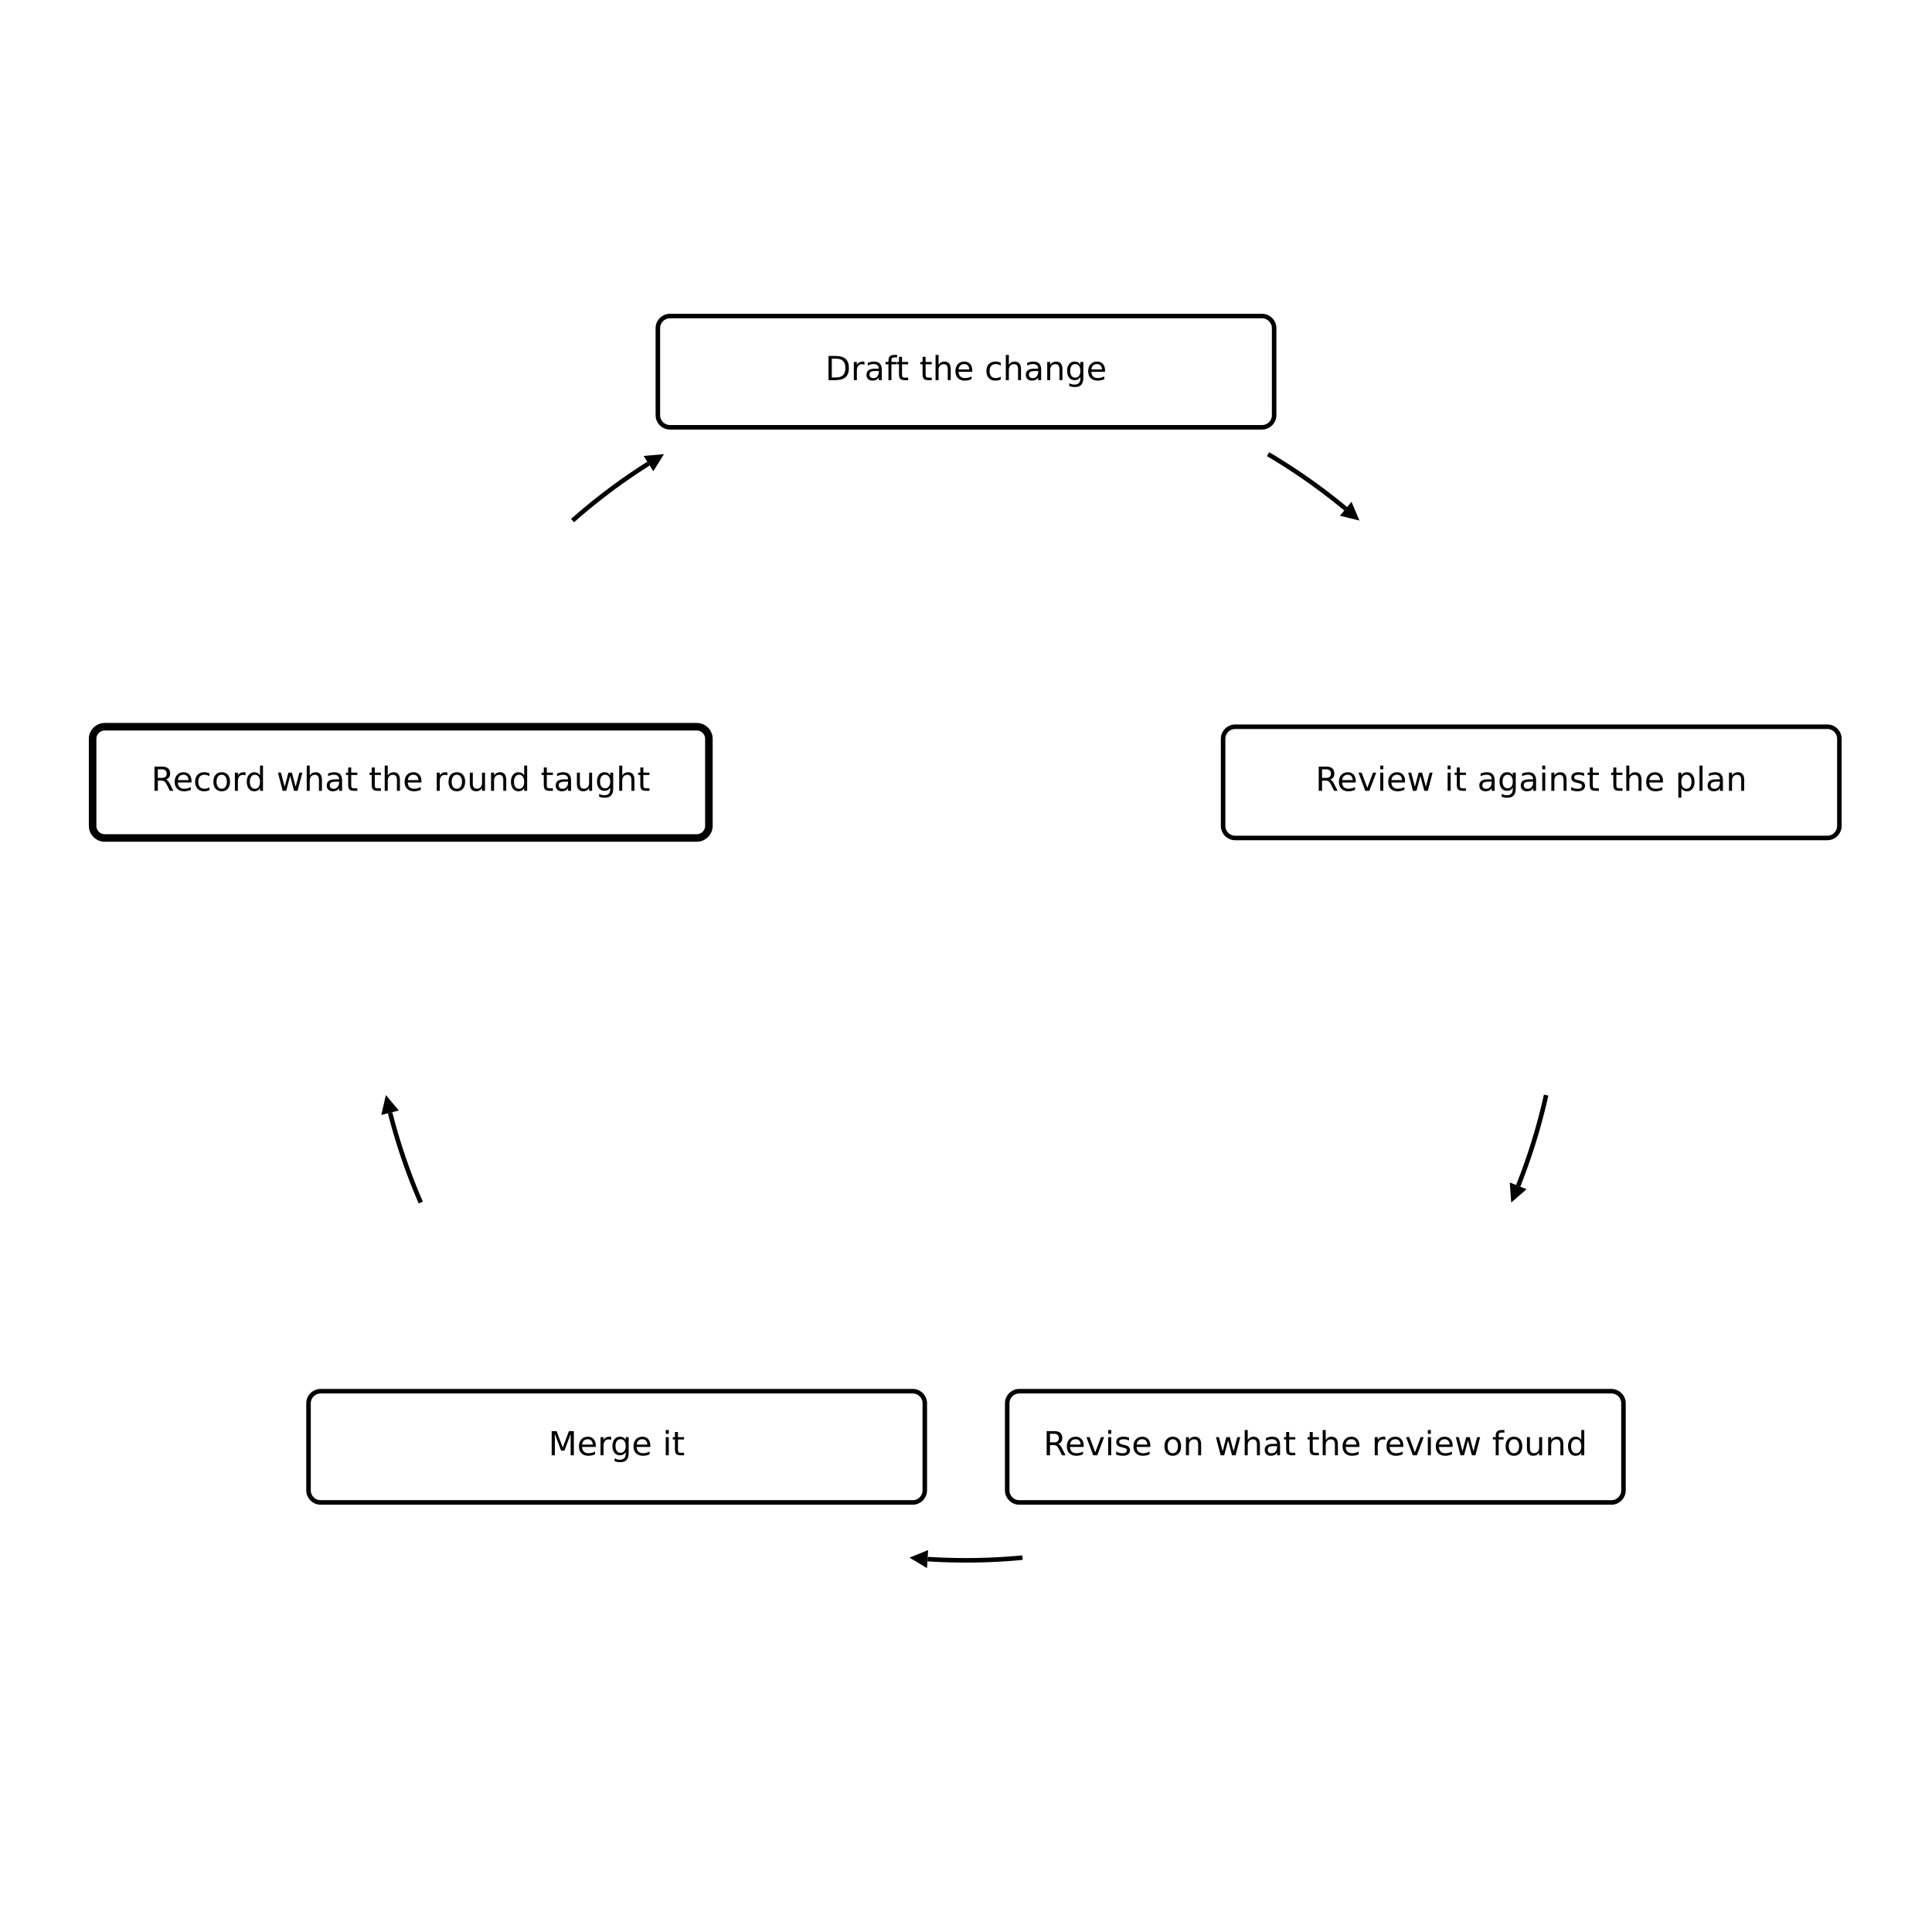
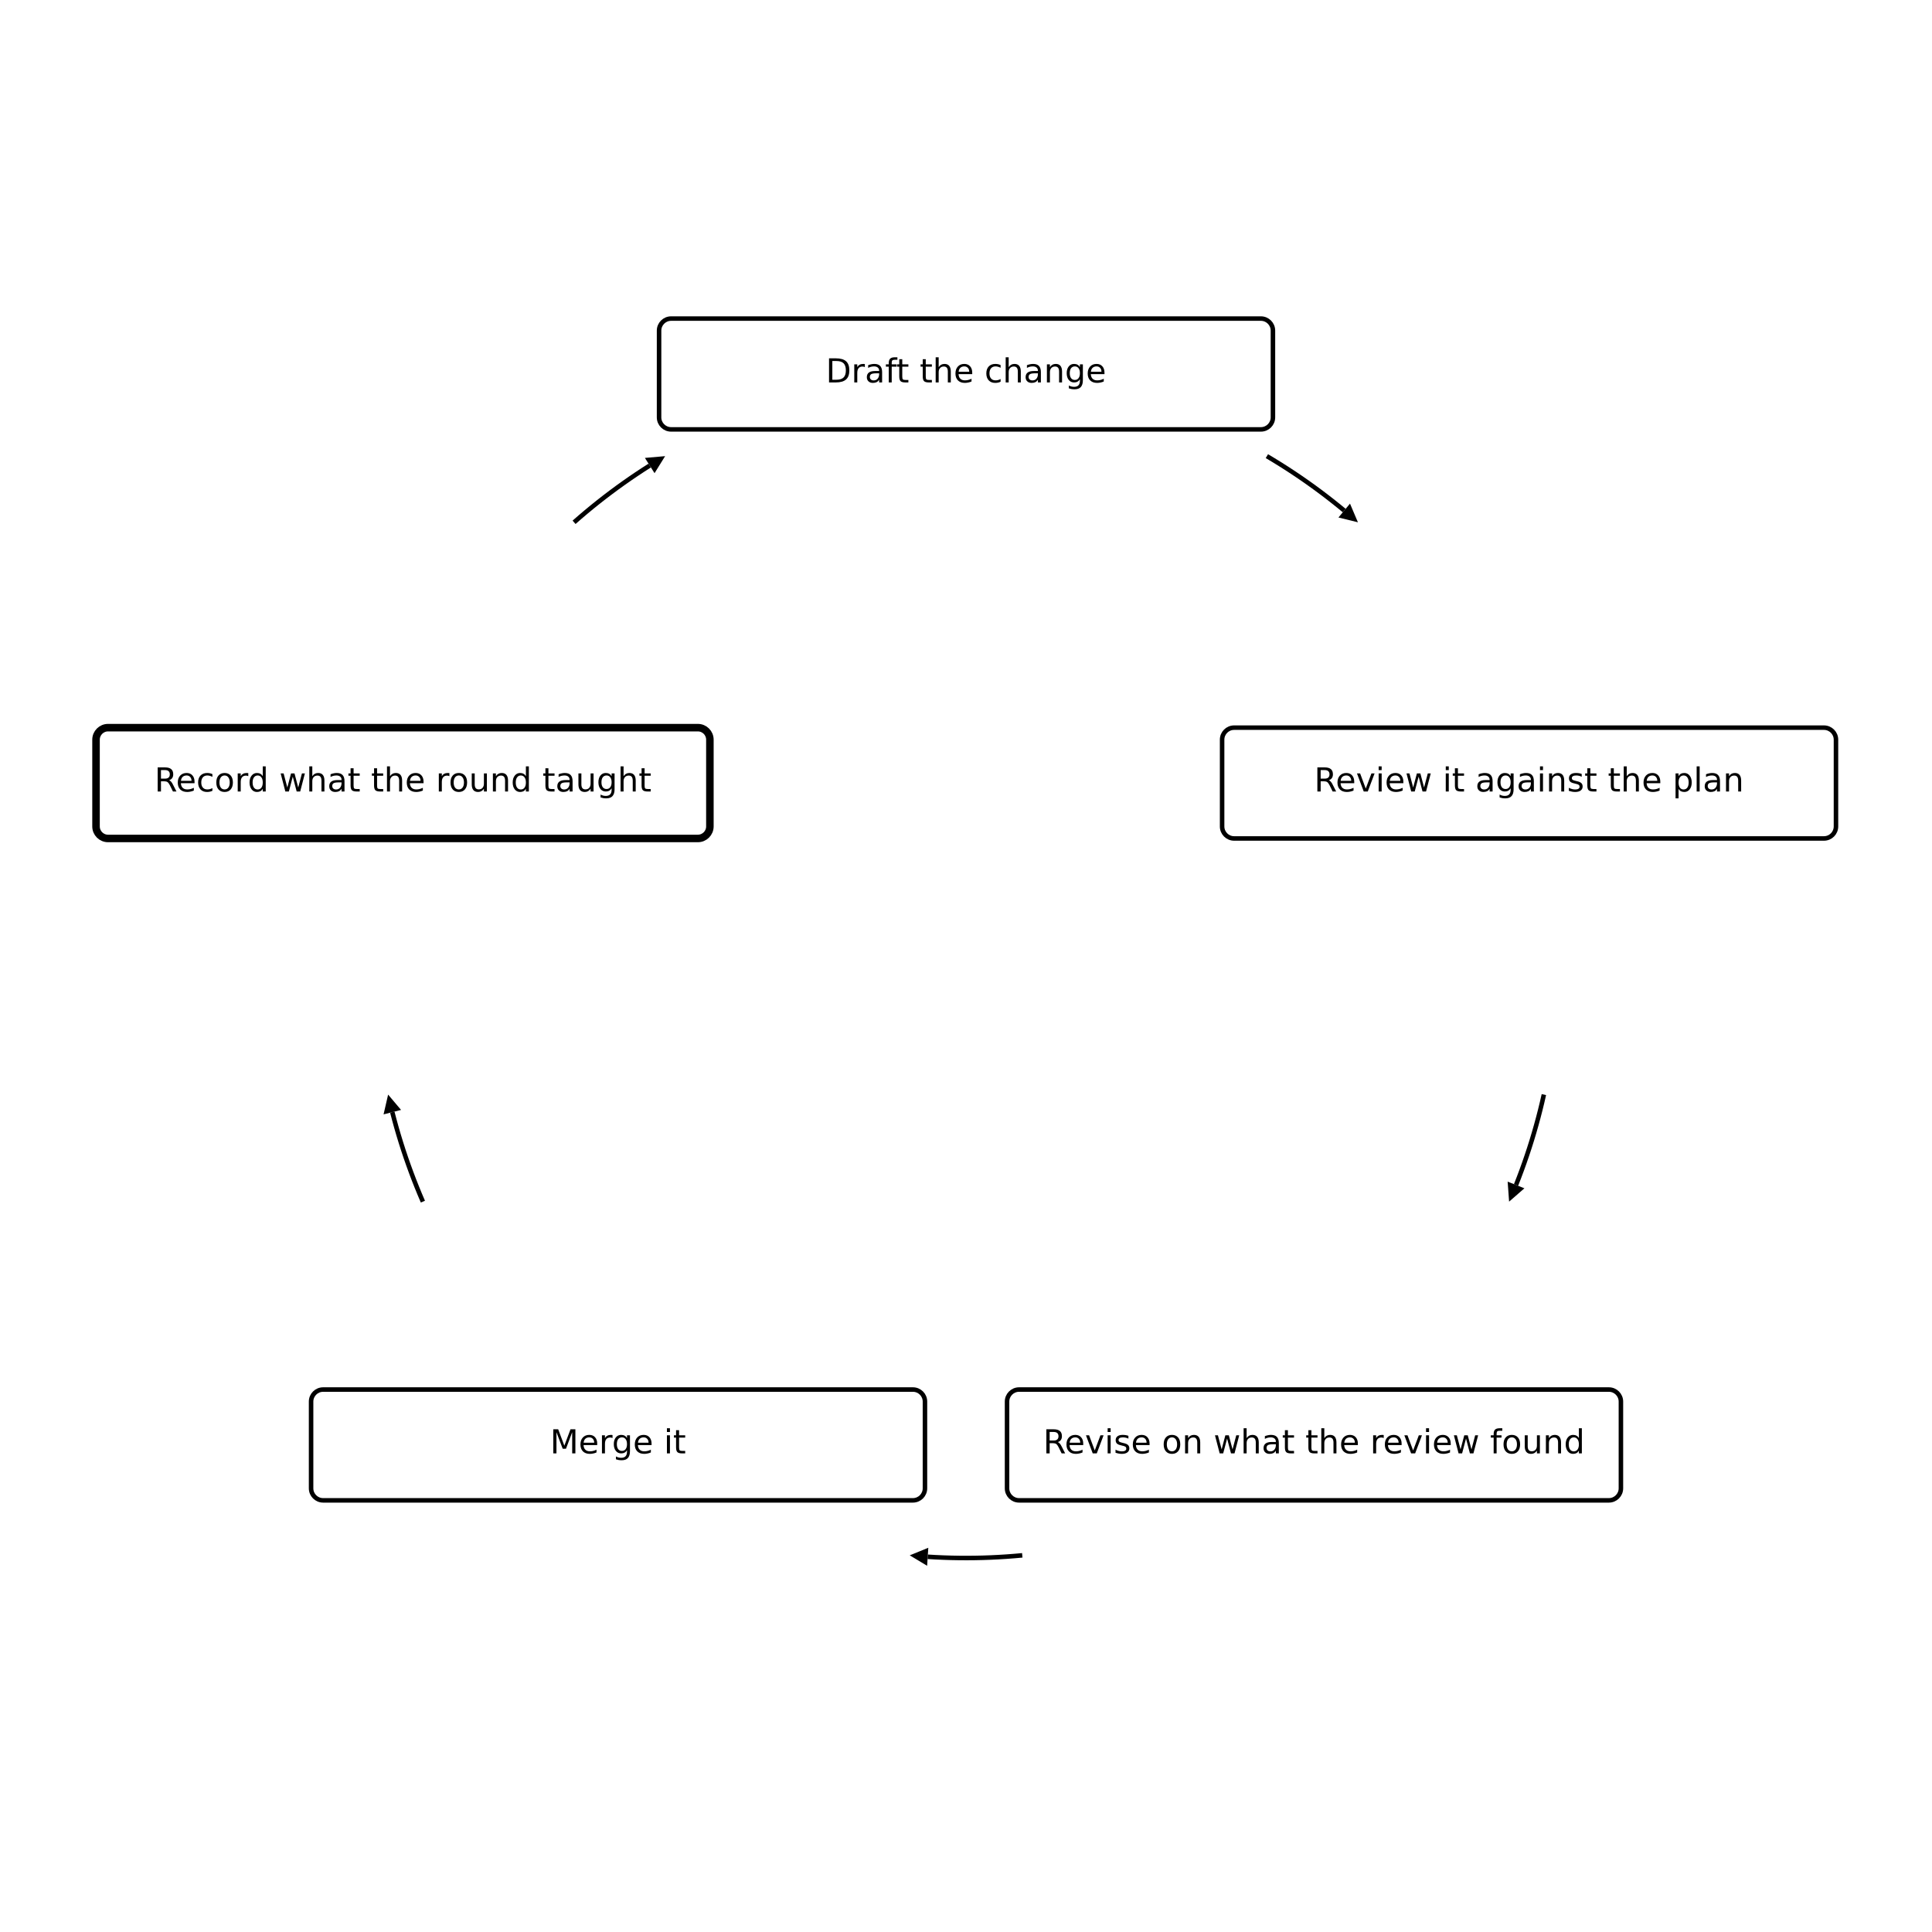
- <svg xmlns="http://www.w3.org/2000/svg" viewBox="0 0 640 640" role="img" aria-labelledby="ds4f697a25fe-title ds4f697a25fe-desc">
+ <svg xmlns="http://www.w3.org/2000/svg" viewBox="-1.25 -1.25 642.5 642.5" role="img" aria-labelledby="ds4f697a25fe-title ds4f697a25fe-desc">
  <path d="M 420.06 150.443 L 422.31 151.791 L 424.542 153.17 L 426.756 154.577 L 428.951 156.015 L 431.127 157.481 L 433.282 158.976 L 435.418 160.5 L 437.533 162.052 L 439.628 163.633 L 441.701 165.241 L 443.752 166.876 L 445.782 168.539" fill="none" stroke="currentColor" stroke-width="1.5" />
  <polygon points="450.338,172.442 447.698,166.231 443.865,170.847" fill="currentColor" stroke="none" />
  <path d="M 512.178 362.766 L 511.592 365.323 L 510.971 367.872 L 510.316 370.413 L 509.627 372.944 L 508.905 375.467 L 508.149 377.979 L 507.359 380.481 L 506.537 382.972 L 505.681 385.452 L 504.793 387.921 L 503.871 390.377 L 502.917 392.821" fill="none" stroke="currentColor" stroke-width="1.5" />
  <polygon points="500.613,398.361 505.704,393.931 500.13,391.712" fill="currentColor" stroke="none" />
  <path d="M 338.713 515.988 L 336.1 516.22 L 333.484 516.417 L 330.865 516.579 L 328.245 516.707 L 325.623 516.799 L 323 516.857 L 320.376 516.879 L 317.753 516.867 L 315.13 516.819 L 312.507 516.737 L 309.886 516.62 L 307.267 516.467" fill="none" stroke="currentColor" stroke-width="1.5" />
  <polygon points="301.287,515.988 307.073,519.461 307.461,513.474" fill="currentColor" stroke="none" />
  <path d="M 139.387 398.361 L 138.359 395.947 L 137.363 393.52 L 136.399 391.08 L 135.469 388.627 L 134.57 386.162 L 133.705 383.685 L 132.873 381.197 L 132.074 378.698 L 131.309 376.189 L 130.577 373.669 L 129.878 371.14 L 129.214 368.602" fill="none" stroke="currentColor" stroke-width="1.5" />
  <polygon points="127.822,362.766 126.307,369.343 132.121,367.862" fill="currentColor" stroke="none" />
  <path d="M 189.662 172.442 L 191.64 170.718 L 193.64 169.021 L 195.663 167.35 L 197.709 165.707 L 199.775 164.091 L 201.864 162.503 L 203.973 160.943 L 206.103 159.411 L 208.253 157.907 L 210.423 156.433 L 212.612 154.987 L 214.82 153.571" fill="none" stroke="currentColor" stroke-width="1.5" />
  <polygon points="219.94,150.443 213.218,151.035 216.423,156.107" fill="currentColor" stroke="none" />
  <rect x="217.927" y="104.696" width="204.146" height="36.85" rx="4" fill="none" stroke="currentColor" stroke-width="1.5" />
  <text x="273.374" y="125.929" font-family="'DejaVu Sans', sans-serif" font-size="11" fill="currentColor">Draft the change</text>
  <rect x="405.17" y="240.736" width="204.146" height="36.85" rx="4" fill="none" stroke="currentColor" stroke-width="1.5" />
  <text x="435.773" y="261.969" font-family="'DejaVu Sans', sans-serif" font-size="11" fill="currentColor">Review it against the plan</text>
  <rect x="333.65" y="460.854" width="204.146" height="36.85" rx="4" fill="none" stroke="currentColor" stroke-width="1.5" />
  <text x="345.65" y="482.087" font-family="'DejaVu Sans', sans-serif" font-size="11" fill="currentColor">Revise on what the review found</text>
  <rect x="102.204" y="460.854" width="204.146" height="36.85" rx="4" fill="none" stroke="currentColor" stroke-width="1.5" />
  <text x="181.676" y="482.087" font-family="'DejaVu Sans', sans-serif" font-size="11" fill="currentColor">Merge it</text>
  <rect x="30.683" y="240.736" width="204.146" height="36.85" rx="4" fill="none" stroke="currentColor" stroke-width="2.5" />
  <text x="50.109" y="261.969" font-family="'DejaVu Sans', sans-serif" font-size="11" fill="currentColor">Record what the round taught</text>
</svg>
